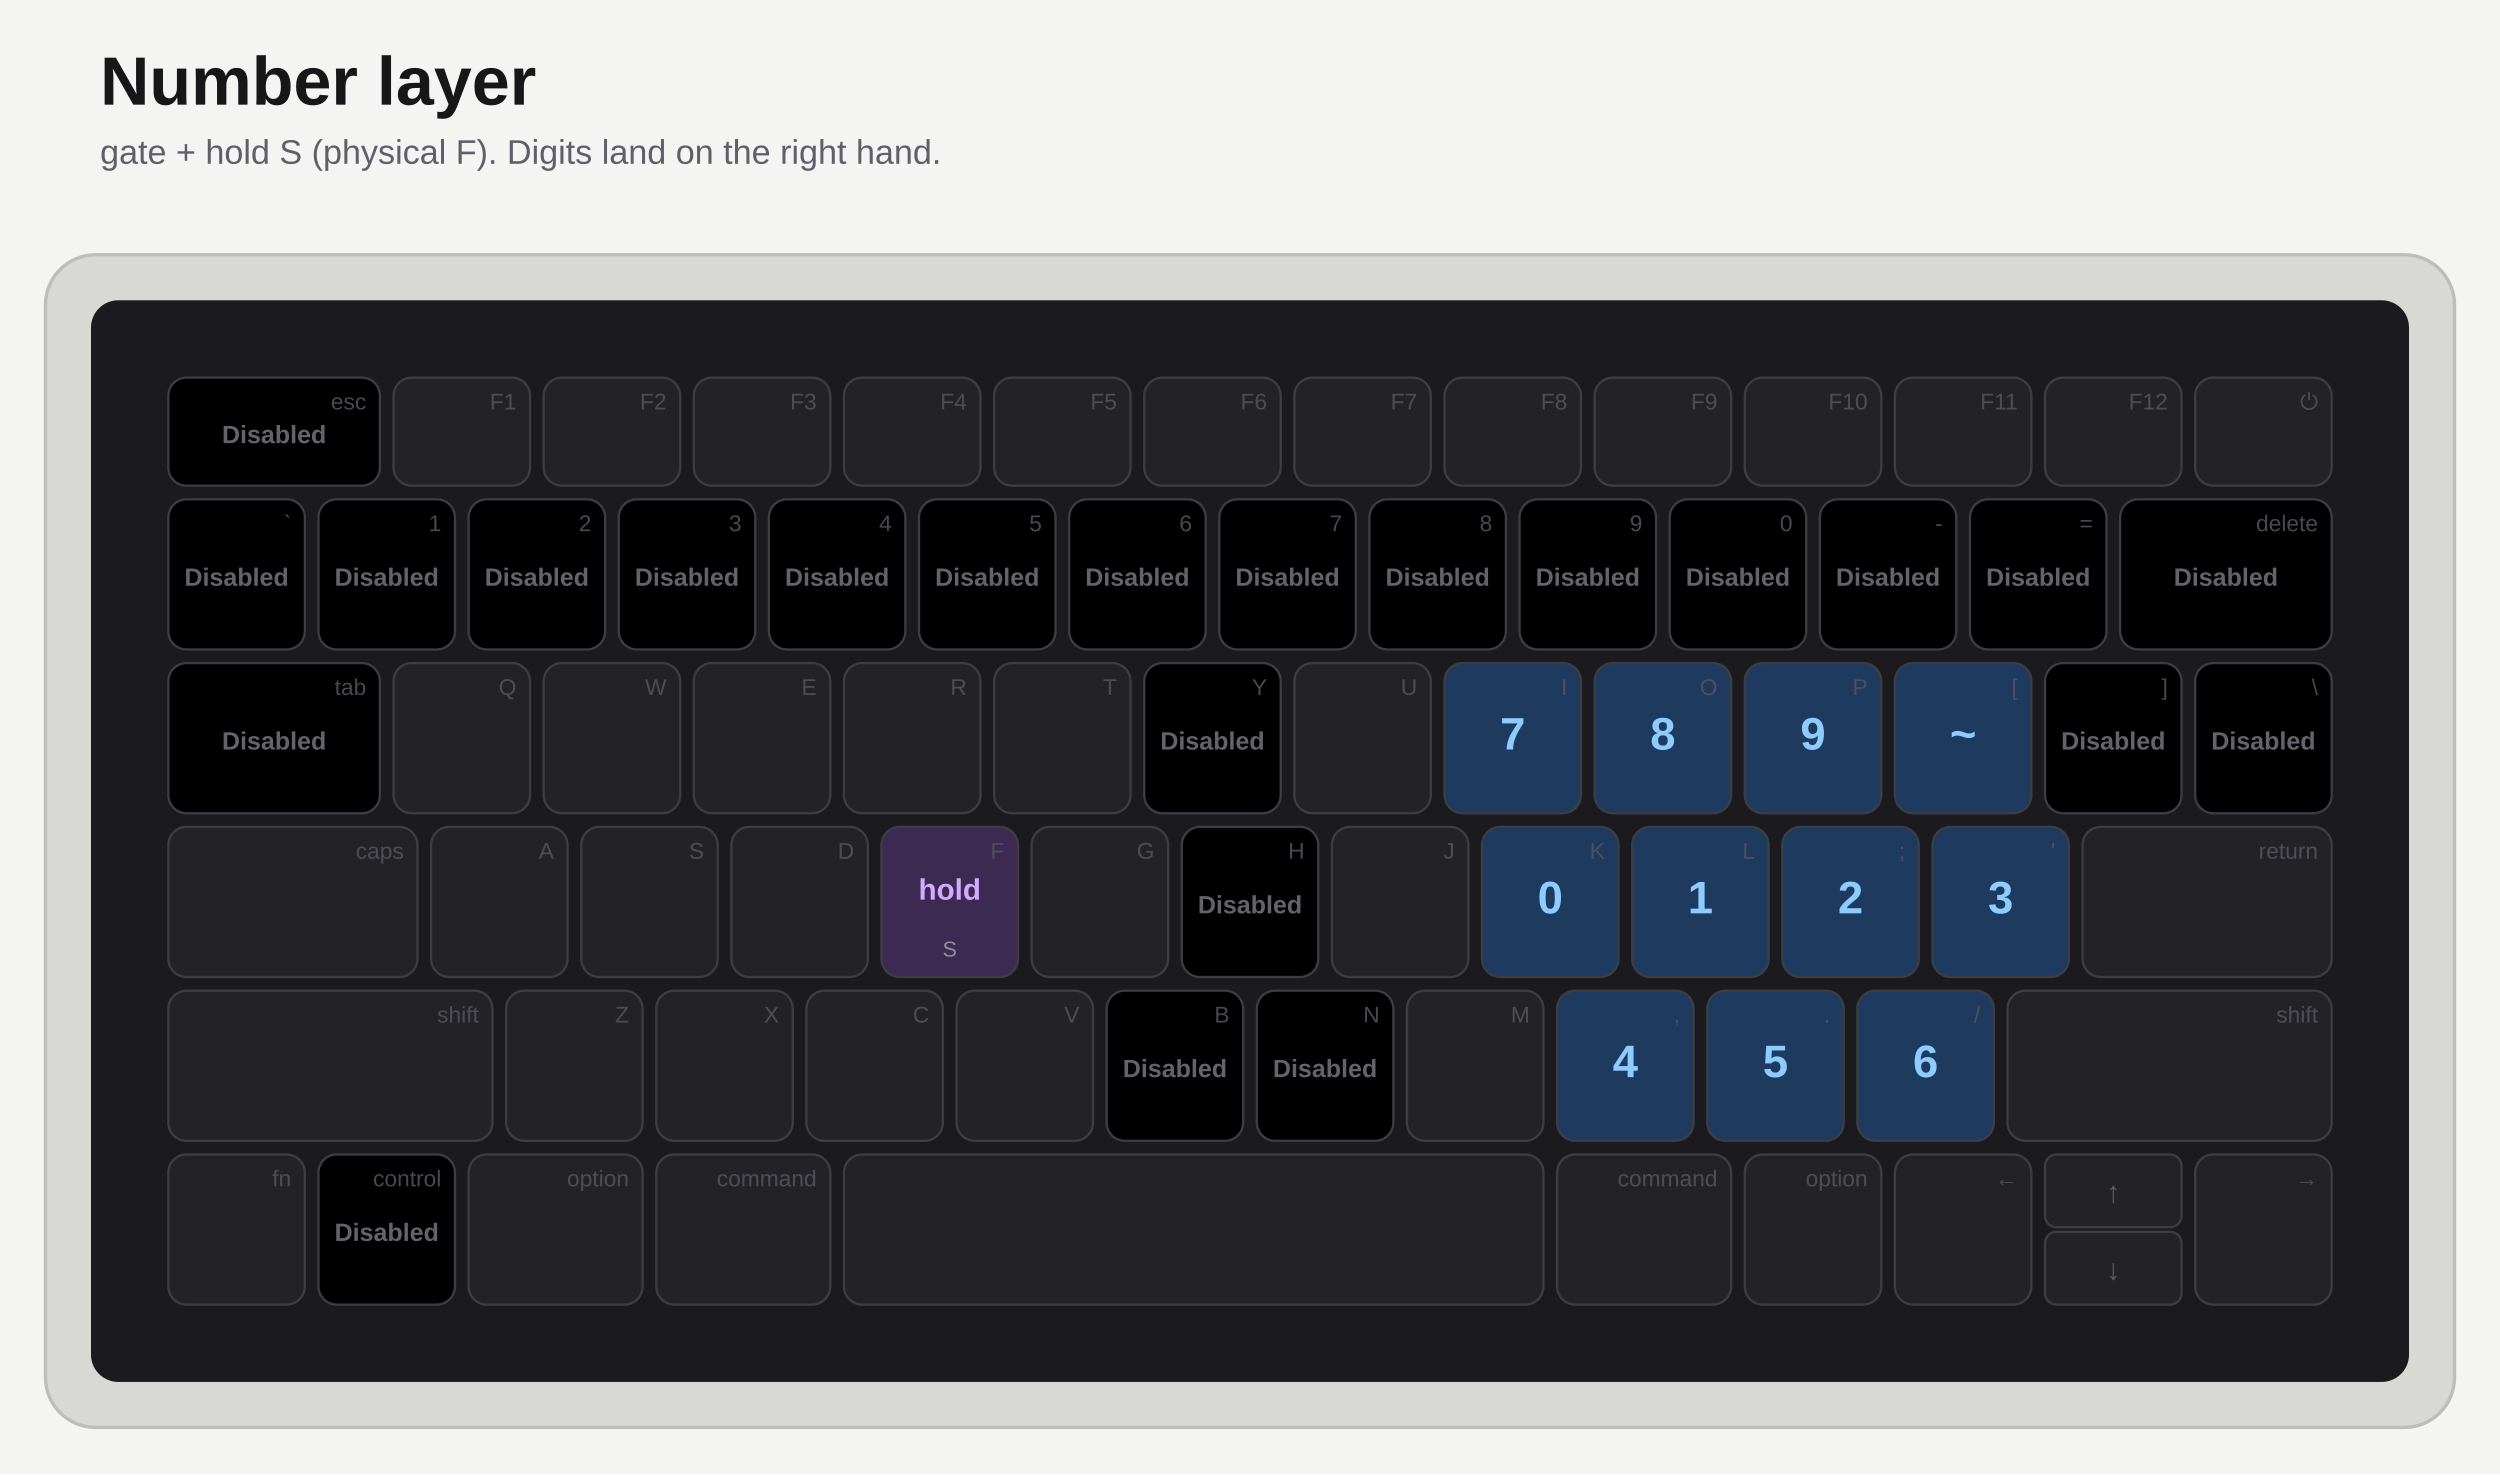
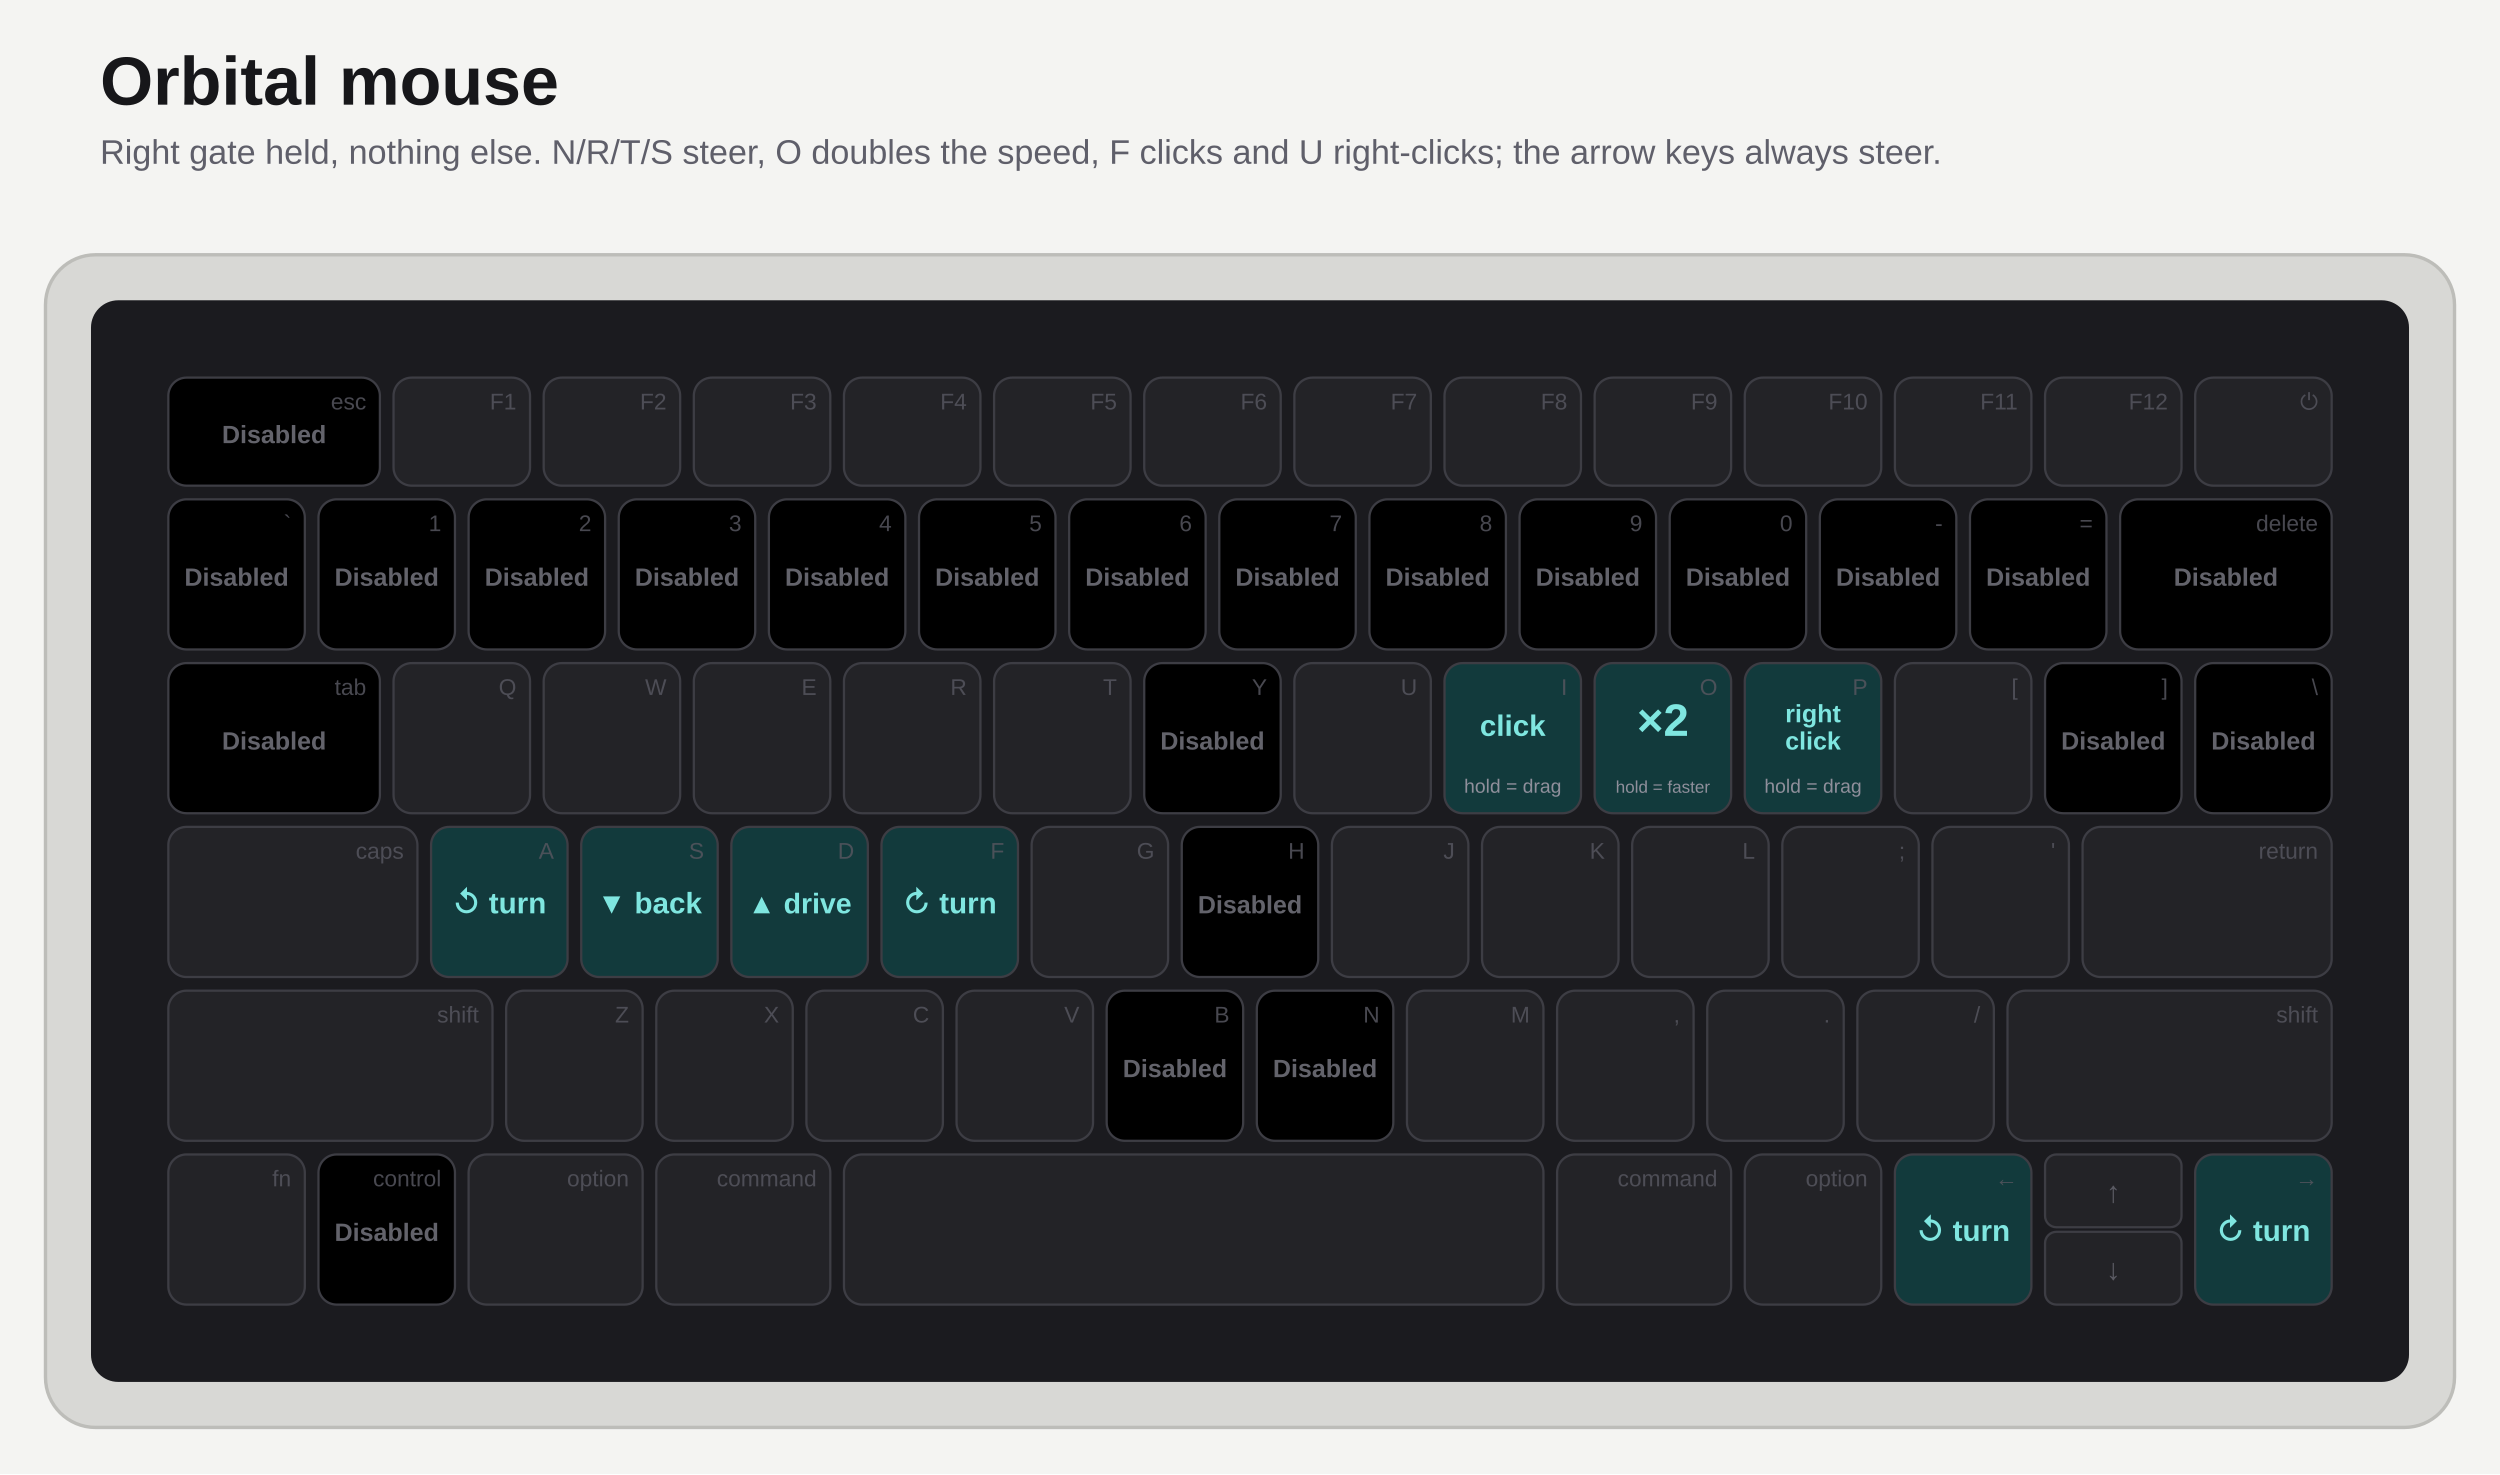
- <svg xmlns="http://www.w3.org/2000/svg" width="1099" height="648" viewBox="0 0 1099 648" role="img" aria-label="Number layer layer of the splitmac">
+ <svg xmlns="http://www.w3.org/2000/svg" width="1099" height="648" viewBox="0 0 1099 648" role="img" aria-label="Orbital mouse layer of the splitmac">
  <rect width="1099" height="648" fill="#f4f4f2" />
-   <text x="44.0" y="46.0" fill="#17171a" font-size="30" font-weight="700" text-anchor="start" opacity="1.0" font-family="-apple-system, BlinkMacSystemFont, 'SF Pro Text', 'Helvetica Neue', Arial, sans-serif">Number layer</text>
-   <text x="44.0" y="72.0" fill="#5f5f6a" font-size="15" font-weight="400" text-anchor="start" opacity="1.0" font-family="-apple-system, BlinkMacSystemFont, 'SF Pro Text', 'Helvetica Neue', Arial, sans-serif">gate + hold S (physical F). Digits land on the right hand.</text>
+   <text x="44.0" y="46.0" fill="#17171a" font-size="30" font-weight="700" text-anchor="start" opacity="1.0" font-family="-apple-system, BlinkMacSystemFont, 'SF Pro Text', 'Helvetica Neue', Arial, sans-serif">Orbital mouse</text>
+   <text x="44.0" y="72.0" fill="#5f5f6a" font-size="15" font-weight="400" text-anchor="start" opacity="1.0" font-family="-apple-system, BlinkMacSystemFont, 'SF Pro Text', 'Helvetica Neue', Arial, sans-serif">Right gate held, nothing else. N/R/T/S steer, O doubles the speed, F clicks and U right-clicks; the arrow keys always steer.</text>
  <rect x="20.0" y="112.0" width="1059.0" height="515.5" rx="22" fill="#d8d8d5" stroke="#bdbdb9" stroke-width="1.5" />
  <rect x="40.0" y="132.0" width="1019.0" height="475.5" rx="12" fill="#1b1b1f" />
  <rect x="74.0" y="166.0" width="93.0" height="47.5" rx="8" fill="#000000" stroke="#3d3d44" stroke-width="1" />
  <text x="161.0" y="180.0" fill="#55555e" font-size="10" font-weight="500" text-anchor="end" opacity="0.85" font-family="-apple-system, BlinkMacSystemFont, 'SF Pro Text', 'Helvetica Neue', Arial, sans-serif">esc</text>
  <text x="120.5" y="194.8" fill="#63636b" font-size="11" font-weight="600" text-anchor="middle" opacity="1.0" font-family="-apple-system, BlinkMacSystemFont, 'SF Pro Text', 'Helvetica Neue', Arial, sans-serif">Disabled</text>
  <rect x="173.0" y="166.0" width="60.0" height="47.5" rx="8" fill="#232327" stroke="#3d3d44" stroke-width="1" />
  <text x="227.0" y="180.0" fill="#55555e" font-size="10" font-weight="500" text-anchor="end" opacity="0.85" font-family="-apple-system, BlinkMacSystemFont, 'SF Pro Text', 'Helvetica Neue', Arial, sans-serif">F1</text>
  <rect x="239.0" y="166.0" width="60.0" height="47.5" rx="8" fill="#232327" stroke="#3d3d44" stroke-width="1" />
  <text x="293.0" y="180.0" fill="#55555e" font-size="10" font-weight="500" text-anchor="end" opacity="0.85" font-family="-apple-system, BlinkMacSystemFont, 'SF Pro Text', 'Helvetica Neue', Arial, sans-serif">F2</text>
  <rect x="305.0" y="166.0" width="60.0" height="47.5" rx="8" fill="#232327" stroke="#3d3d44" stroke-width="1" />
  <text x="359.0" y="180.0" fill="#55555e" font-size="10" font-weight="500" text-anchor="end" opacity="0.85" font-family="-apple-system, BlinkMacSystemFont, 'SF Pro Text', 'Helvetica Neue', Arial, sans-serif">F3</text>
  <rect x="371.0" y="166.0" width="60.0" height="47.5" rx="8" fill="#232327" stroke="#3d3d44" stroke-width="1" />
  <text x="425.0" y="180.0" fill="#55555e" font-size="10" font-weight="500" text-anchor="end" opacity="0.85" font-family="-apple-system, BlinkMacSystemFont, 'SF Pro Text', 'Helvetica Neue', Arial, sans-serif">F4</text>
  <rect x="437.0" y="166.0" width="60.0" height="47.5" rx="8" fill="#232327" stroke="#3d3d44" stroke-width="1" />
  <text x="491.0" y="180.0" fill="#55555e" font-size="10" font-weight="500" text-anchor="end" opacity="0.85" font-family="-apple-system, BlinkMacSystemFont, 'SF Pro Text', 'Helvetica Neue', Arial, sans-serif">F5</text>
  <rect x="503.0" y="166.0" width="60.0" height="47.5" rx="8" fill="#232327" stroke="#3d3d44" stroke-width="1" />
  <text x="557.0" y="180.0" fill="#55555e" font-size="10" font-weight="500" text-anchor="end" opacity="0.85" font-family="-apple-system, BlinkMacSystemFont, 'SF Pro Text', 'Helvetica Neue', Arial, sans-serif">F6</text>
  <rect x="569.0" y="166.0" width="60.0" height="47.5" rx="8" fill="#232327" stroke="#3d3d44" stroke-width="1" />
  <text x="623.0" y="180.0" fill="#55555e" font-size="10" font-weight="500" text-anchor="end" opacity="0.85" font-family="-apple-system, BlinkMacSystemFont, 'SF Pro Text', 'Helvetica Neue', Arial, sans-serif">F7</text>
  <rect x="635.0" y="166.0" width="60.0" height="47.5" rx="8" fill="#232327" stroke="#3d3d44" stroke-width="1" />
  <text x="689.0" y="180.0" fill="#55555e" font-size="10" font-weight="500" text-anchor="end" opacity="0.85" font-family="-apple-system, BlinkMacSystemFont, 'SF Pro Text', 'Helvetica Neue', Arial, sans-serif">F8</text>
  <rect x="701.0" y="166.0" width="60.0" height="47.5" rx="8" fill="#232327" stroke="#3d3d44" stroke-width="1" />
  <text x="755.0" y="180.0" fill="#55555e" font-size="10" font-weight="500" text-anchor="end" opacity="0.85" font-family="-apple-system, BlinkMacSystemFont, 'SF Pro Text', 'Helvetica Neue', Arial, sans-serif">F9</text>
  <rect x="767.0" y="166.0" width="60.0" height="47.5" rx="8" fill="#232327" stroke="#3d3d44" stroke-width="1" />
  <text x="821.0" y="180.0" fill="#55555e" font-size="10" font-weight="500" text-anchor="end" opacity="0.85" font-family="-apple-system, BlinkMacSystemFont, 'SF Pro Text', 'Helvetica Neue', Arial, sans-serif">F10</text>
  <rect x="833.0" y="166.0" width="60.0" height="47.5" rx="8" fill="#232327" stroke="#3d3d44" stroke-width="1" />
  <text x="887.0" y="180.0" fill="#55555e" font-size="10" font-weight="500" text-anchor="end" opacity="0.85" font-family="-apple-system, BlinkMacSystemFont, 'SF Pro Text', 'Helvetica Neue', Arial, sans-serif">F11</text>
  <rect x="899.0" y="166.0" width="60.0" height="47.5" rx="8" fill="#232327" stroke="#3d3d44" stroke-width="1" />
  <text x="953.0" y="180.0" fill="#55555e" font-size="10" font-weight="500" text-anchor="end" opacity="0.85" font-family="-apple-system, BlinkMacSystemFont, 'SF Pro Text', 'Helvetica Neue', Arial, sans-serif">F12</text>
  <rect x="965.0" y="166.0" width="60.0" height="47.5" rx="8" fill="#232327" stroke="#3d3d44" stroke-width="1" />
  <text x="1019.0" y="180.0" fill="#55555e" font-size="10" font-weight="500" text-anchor="end" opacity="0.85" font-family="-apple-system, BlinkMacSystemFont, 'SF Pro Text', 'Helvetica Neue', Arial, sans-serif">⏻</text>
  <rect x="74.0" y="219.5" width="60.0" height="66.0" rx="8" fill="#000000" stroke="#3d3d44" stroke-width="1" />
  <text x="128.0" y="233.5" fill="#55555e" font-size="10" font-weight="500" text-anchor="end" opacity="0.85" font-family="-apple-system, BlinkMacSystemFont, 'SF Pro Text', 'Helvetica Neue', Arial, sans-serif">`</text>
  <text x="104.0" y="257.5" fill="#63636b" font-size="11" font-weight="600" text-anchor="middle" opacity="1.0" font-family="-apple-system, BlinkMacSystemFont, 'SF Pro Text', 'Helvetica Neue', Arial, sans-serif">Disabled</text>
  <rect x="140.0" y="219.5" width="60.0" height="66.0" rx="8" fill="#000000" stroke="#3d3d44" stroke-width="1" />
  <text x="194.0" y="233.5" fill="#55555e" font-size="10" font-weight="500" text-anchor="end" opacity="0.85" font-family="-apple-system, BlinkMacSystemFont, 'SF Pro Text', 'Helvetica Neue', Arial, sans-serif">1</text>
  <text x="170.0" y="257.5" fill="#63636b" font-size="11" font-weight="600" text-anchor="middle" opacity="1.0" font-family="-apple-system, BlinkMacSystemFont, 'SF Pro Text', 'Helvetica Neue', Arial, sans-serif">Disabled</text>
  <rect x="206.0" y="219.5" width="60.0" height="66.0" rx="8" fill="#000000" stroke="#3d3d44" stroke-width="1" />
  <text x="260.0" y="233.5" fill="#55555e" font-size="10" font-weight="500" text-anchor="end" opacity="0.85" font-family="-apple-system, BlinkMacSystemFont, 'SF Pro Text', 'Helvetica Neue', Arial, sans-serif">2</text>
  <text x="236.0" y="257.5" fill="#63636b" font-size="11" font-weight="600" text-anchor="middle" opacity="1.0" font-family="-apple-system, BlinkMacSystemFont, 'SF Pro Text', 'Helvetica Neue', Arial, sans-serif">Disabled</text>
  <rect x="272.0" y="219.5" width="60.0" height="66.0" rx="8" fill="#000000" stroke="#3d3d44" stroke-width="1" />
  <text x="326.0" y="233.5" fill="#55555e" font-size="10" font-weight="500" text-anchor="end" opacity="0.85" font-family="-apple-system, BlinkMacSystemFont, 'SF Pro Text', 'Helvetica Neue', Arial, sans-serif">3</text>
  <text x="302.0" y="257.5" fill="#63636b" font-size="11" font-weight="600" text-anchor="middle" opacity="1.0" font-family="-apple-system, BlinkMacSystemFont, 'SF Pro Text', 'Helvetica Neue', Arial, sans-serif">Disabled</text>
  <rect x="338.0" y="219.5" width="60.0" height="66.0" rx="8" fill="#000000" stroke="#3d3d44" stroke-width="1" />
  <text x="392.0" y="233.5" fill="#55555e" font-size="10" font-weight="500" text-anchor="end" opacity="0.85" font-family="-apple-system, BlinkMacSystemFont, 'SF Pro Text', 'Helvetica Neue', Arial, sans-serif">4</text>
  <text x="368.0" y="257.5" fill="#63636b" font-size="11" font-weight="600" text-anchor="middle" opacity="1.0" font-family="-apple-system, BlinkMacSystemFont, 'SF Pro Text', 'Helvetica Neue', Arial, sans-serif">Disabled</text>
  <rect x="404.0" y="219.5" width="60.0" height="66.0" rx="8" fill="#000000" stroke="#3d3d44" stroke-width="1" />
  <text x="458.0" y="233.5" fill="#55555e" font-size="10" font-weight="500" text-anchor="end" opacity="0.85" font-family="-apple-system, BlinkMacSystemFont, 'SF Pro Text', 'Helvetica Neue', Arial, sans-serif">5</text>
  <text x="434.0" y="257.5" fill="#63636b" font-size="11" font-weight="600" text-anchor="middle" opacity="1.0" font-family="-apple-system, BlinkMacSystemFont, 'SF Pro Text', 'Helvetica Neue', Arial, sans-serif">Disabled</text>
  <rect x="470.0" y="219.5" width="60.0" height="66.0" rx="8" fill="#000000" stroke="#3d3d44" stroke-width="1" />
  <text x="524.0" y="233.5" fill="#55555e" font-size="10" font-weight="500" text-anchor="end" opacity="0.85" font-family="-apple-system, BlinkMacSystemFont, 'SF Pro Text', 'Helvetica Neue', Arial, sans-serif">6</text>
  <text x="500.0" y="257.5" fill="#63636b" font-size="11" font-weight="600" text-anchor="middle" opacity="1.0" font-family="-apple-system, BlinkMacSystemFont, 'SF Pro Text', 'Helvetica Neue', Arial, sans-serif">Disabled</text>
  <rect x="536.0" y="219.5" width="60.0" height="66.0" rx="8" fill="#000000" stroke="#3d3d44" stroke-width="1" />
  <text x="590.0" y="233.5" fill="#55555e" font-size="10" font-weight="500" text-anchor="end" opacity="0.85" font-family="-apple-system, BlinkMacSystemFont, 'SF Pro Text', 'Helvetica Neue', Arial, sans-serif">7</text>
  <text x="566.0" y="257.5" fill="#63636b" font-size="11" font-weight="600" text-anchor="middle" opacity="1.0" font-family="-apple-system, BlinkMacSystemFont, 'SF Pro Text', 'Helvetica Neue', Arial, sans-serif">Disabled</text>
  <rect x="602.0" y="219.5" width="60.0" height="66.0" rx="8" fill="#000000" stroke="#3d3d44" stroke-width="1" />
  <text x="656.0" y="233.5" fill="#55555e" font-size="10" font-weight="500" text-anchor="end" opacity="0.85" font-family="-apple-system, BlinkMacSystemFont, 'SF Pro Text', 'Helvetica Neue', Arial, sans-serif">8</text>
  <text x="632.0" y="257.5" fill="#63636b" font-size="11" font-weight="600" text-anchor="middle" opacity="1.0" font-family="-apple-system, BlinkMacSystemFont, 'SF Pro Text', 'Helvetica Neue', Arial, sans-serif">Disabled</text>
  <rect x="668.0" y="219.5" width="60.0" height="66.0" rx="8" fill="#000000" stroke="#3d3d44" stroke-width="1" />
  <text x="722.0" y="233.5" fill="#55555e" font-size="10" font-weight="500" text-anchor="end" opacity="0.85" font-family="-apple-system, BlinkMacSystemFont, 'SF Pro Text', 'Helvetica Neue', Arial, sans-serif">9</text>
  <text x="698.0" y="257.5" fill="#63636b" font-size="11" font-weight="600" text-anchor="middle" opacity="1.0" font-family="-apple-system, BlinkMacSystemFont, 'SF Pro Text', 'Helvetica Neue', Arial, sans-serif">Disabled</text>
  <rect x="734.0" y="219.5" width="60.0" height="66.0" rx="8" fill="#000000" stroke="#3d3d44" stroke-width="1" />
  <text x="788.0" y="233.5" fill="#55555e" font-size="10" font-weight="500" text-anchor="end" opacity="0.85" font-family="-apple-system, BlinkMacSystemFont, 'SF Pro Text', 'Helvetica Neue', Arial, sans-serif">0</text>
  <text x="764.0" y="257.5" fill="#63636b" font-size="11" font-weight="600" text-anchor="middle" opacity="1.0" font-family="-apple-system, BlinkMacSystemFont, 'SF Pro Text', 'Helvetica Neue', Arial, sans-serif">Disabled</text>
  <rect x="800.0" y="219.5" width="60.0" height="66.0" rx="8" fill="#000000" stroke="#3d3d44" stroke-width="1" />
  <text x="854.0" y="233.5" fill="#55555e" font-size="10" font-weight="500" text-anchor="end" opacity="0.85" font-family="-apple-system, BlinkMacSystemFont, 'SF Pro Text', 'Helvetica Neue', Arial, sans-serif">-</text>
  <text x="830.0" y="257.5" fill="#63636b" font-size="11" font-weight="600" text-anchor="middle" opacity="1.0" font-family="-apple-system, BlinkMacSystemFont, 'SF Pro Text', 'Helvetica Neue', Arial, sans-serif">Disabled</text>
  <rect x="866.0" y="219.5" width="60.0" height="66.0" rx="8" fill="#000000" stroke="#3d3d44" stroke-width="1" />
  <text x="920.0" y="233.5" fill="#55555e" font-size="10" font-weight="500" text-anchor="end" opacity="0.85" font-family="-apple-system, BlinkMacSystemFont, 'SF Pro Text', 'Helvetica Neue', Arial, sans-serif">=</text>
  <text x="896.0" y="257.5" fill="#63636b" font-size="11" font-weight="600" text-anchor="middle" opacity="1.0" font-family="-apple-system, BlinkMacSystemFont, 'SF Pro Text', 'Helvetica Neue', Arial, sans-serif">Disabled</text>
  <rect x="932.0" y="219.5" width="93.0" height="66.0" rx="8" fill="#000000" stroke="#3d3d44" stroke-width="1" />
  <text x="1019.0" y="233.5" fill="#55555e" font-size="10" font-weight="500" text-anchor="end" opacity="0.85" font-family="-apple-system, BlinkMacSystemFont, 'SF Pro Text', 'Helvetica Neue', Arial, sans-serif">delete</text>
  <text x="978.5" y="257.5" fill="#63636b" font-size="11" font-weight="600" text-anchor="middle" opacity="1.0" font-family="-apple-system, BlinkMacSystemFont, 'SF Pro Text', 'Helvetica Neue', Arial, sans-serif">Disabled</text>
  <rect x="74.0" y="291.5" width="93.0" height="66.0" rx="8" fill="#000000" stroke="#3d3d44" stroke-width="1" />
  <text x="161.0" y="305.5" fill="#55555e" font-size="10" font-weight="500" text-anchor="end" opacity="0.85" font-family="-apple-system, BlinkMacSystemFont, 'SF Pro Text', 'Helvetica Neue', Arial, sans-serif">tab</text>
  <text x="120.5" y="329.5" fill="#63636b" font-size="11" font-weight="600" text-anchor="middle" opacity="1.0" font-family="-apple-system, BlinkMacSystemFont, 'SF Pro Text', 'Helvetica Neue', Arial, sans-serif">Disabled</text>
  <rect x="173.0" y="291.5" width="60.0" height="66.0" rx="8" fill="#232327" stroke="#3d3d44" stroke-width="1" />
  <text x="227.0" y="305.5" fill="#55555e" font-size="10" font-weight="500" text-anchor="end" opacity="0.85" font-family="-apple-system, BlinkMacSystemFont, 'SF Pro Text', 'Helvetica Neue', Arial, sans-serif">Q</text>
  <rect x="239.0" y="291.5" width="60.0" height="66.0" rx="8" fill="#232327" stroke="#3d3d44" stroke-width="1" />
  <text x="293.0" y="305.5" fill="#55555e" font-size="10" font-weight="500" text-anchor="end" opacity="0.85" font-family="-apple-system, BlinkMacSystemFont, 'SF Pro Text', 'Helvetica Neue', Arial, sans-serif">W</text>
  <rect x="305.0" y="291.5" width="60.0" height="66.0" rx="8" fill="#232327" stroke="#3d3d44" stroke-width="1" />
  <text x="359.0" y="305.5" fill="#55555e" font-size="10" font-weight="500" text-anchor="end" opacity="0.85" font-family="-apple-system, BlinkMacSystemFont, 'SF Pro Text', 'Helvetica Neue', Arial, sans-serif">E</text>
  <rect x="371.0" y="291.5" width="60.0" height="66.0" rx="8" fill="#232327" stroke="#3d3d44" stroke-width="1" />
  <text x="425.0" y="305.5" fill="#55555e" font-size="10" font-weight="500" text-anchor="end" opacity="0.85" font-family="-apple-system, BlinkMacSystemFont, 'SF Pro Text', 'Helvetica Neue', Arial, sans-serif">R</text>
  <rect x="437.0" y="291.5" width="60.0" height="66.0" rx="8" fill="#232327" stroke="#3d3d44" stroke-width="1" />
  <text x="491.0" y="305.5" fill="#55555e" font-size="10" font-weight="500" text-anchor="end" opacity="0.85" font-family="-apple-system, BlinkMacSystemFont, 'SF Pro Text', 'Helvetica Neue', Arial, sans-serif">T</text>
  <rect x="503.0" y="291.5" width="60.0" height="66.0" rx="8" fill="#000000" stroke="#3d3d44" stroke-width="1" />
  <text x="557.0" y="305.5" fill="#55555e" font-size="10" font-weight="500" text-anchor="end" opacity="0.85" font-family="-apple-system, BlinkMacSystemFont, 'SF Pro Text', 'Helvetica Neue', Arial, sans-serif">Y</text>
  <text x="533.0" y="329.5" fill="#63636b" font-size="11" font-weight="600" text-anchor="middle" opacity="1.0" font-family="-apple-system, BlinkMacSystemFont, 'SF Pro Text', 'Helvetica Neue', Arial, sans-serif">Disabled</text>
  <rect x="569.0" y="291.5" width="60.0" height="66.0" rx="8" fill="#232327" stroke="#3d3d44" stroke-width="1" />
  <text x="623.0" y="305.5" fill="#55555e" font-size="10" font-weight="500" text-anchor="end" opacity="0.85" font-family="-apple-system, BlinkMacSystemFont, 'SF Pro Text', 'Helvetica Neue', Arial, sans-serif">U</text>
-   <rect x="635.0" y="291.5" width="60.0" height="66.0" rx="8" fill="#1e3a5f" stroke="#3d3d44" stroke-width="1" />
+   <rect x="635.0" y="291.5" width="60.0" height="66.0" rx="8" fill="#123a3c" stroke="#3d3d44" stroke-width="1" />
  <text x="689.0" y="305.5" fill="#55555e" font-size="10" font-weight="500" text-anchor="end" opacity="0.85" font-family="-apple-system, BlinkMacSystemFont, 'SF Pro Text', 'Helvetica Neue', Arial, sans-serif">I</text>
-   <text x="665.0" y="329.5" fill="#8ecbff" font-size="20" font-weight="700" text-anchor="middle" opacity="1.0" font-family="-apple-system, BlinkMacSystemFont, 'SF Pro Text', 'Helvetica Neue', Arial, sans-serif">7</text>
-   <rect x="701.0" y="291.5" width="60.0" height="66.0" rx="8" fill="#1e3a5f" stroke="#3d3d44" stroke-width="1" />
+   <text x="665.0" y="323.5" fill="#7fe6e0" font-size="13" font-weight="600" text-anchor="middle" opacity="1.0" font-family="-apple-system, BlinkMacSystemFont, 'SF Pro Text', 'Helvetica Neue', Arial, sans-serif">click</text>
+   <text x="665.0" y="348.5" fill="#8f8f9b" font-size="8.5" font-weight="500" text-anchor="middle" opacity="1.0" font-family="-apple-system, BlinkMacSystemFont, 'SF Pro Text', 'Helvetica Neue', Arial, sans-serif">hold = drag</text>
+   <rect x="701.0" y="291.5" width="60.0" height="66.0" rx="8" fill="#123a3c" stroke="#3d3d44" stroke-width="1" />
  <text x="755.0" y="305.5" fill="#55555e" font-size="10" font-weight="500" text-anchor="end" opacity="0.85" font-family="-apple-system, BlinkMacSystemFont, 'SF Pro Text', 'Helvetica Neue', Arial, sans-serif">O</text>
-   <text x="731.0" y="329.5" fill="#8ecbff" font-size="20" font-weight="700" text-anchor="middle" opacity="1.0" font-family="-apple-system, BlinkMacSystemFont, 'SF Pro Text', 'Helvetica Neue', Arial, sans-serif">8</text>
-   <rect x="767.0" y="291.5" width="60.0" height="66.0" rx="8" fill="#1e3a5f" stroke="#3d3d44" stroke-width="1" />
+   <text x="731.0" y="323.5" fill="#7fe6e0" font-size="20" font-weight="700" text-anchor="middle" opacity="1.0" font-family="-apple-system, BlinkMacSystemFont, 'SF Pro Text', 'Helvetica Neue', Arial, sans-serif">×2</text>
+   <text x="731.0" y="348.5" fill="#8f8f9b" font-size="7.5" font-weight="500" text-anchor="middle" opacity="1.0" font-family="-apple-system, BlinkMacSystemFont, 'SF Pro Text', 'Helvetica Neue', Arial, sans-serif">hold = faster</text>
+   <rect x="767.0" y="291.5" width="60.0" height="66.0" rx="8" fill="#123a3c" stroke="#3d3d44" stroke-width="1" />
  <text x="821.0" y="305.5" fill="#55555e" font-size="10" font-weight="500" text-anchor="end" opacity="0.85" font-family="-apple-system, BlinkMacSystemFont, 'SF Pro Text', 'Helvetica Neue', Arial, sans-serif">P</text>
-   <text x="797.0" y="329.5" fill="#8ecbff" font-size="20" font-weight="700" text-anchor="middle" opacity="1.0" font-family="-apple-system, BlinkMacSystemFont, 'SF Pro Text', 'Helvetica Neue', Arial, sans-serif">9</text>
-   <rect x="833.0" y="291.5" width="60.0" height="66.0" rx="8" fill="#1e3a5f" stroke="#3d3d44" stroke-width="1" />
+   <text x="797.0" y="317.5" fill="#7fe6e0" font-size="11" font-weight="600" text-anchor="middle" opacity="1.0" font-family="-apple-system, BlinkMacSystemFont, 'SF Pro Text', 'Helvetica Neue', Arial, sans-serif">right</text>
+   <text x="797.0" y="329.5" fill="#7fe6e0" font-size="11" font-weight="600" text-anchor="middle" opacity="1.0" font-family="-apple-system, BlinkMacSystemFont, 'SF Pro Text', 'Helvetica Neue', Arial, sans-serif">click</text>
+   <text x="797.0" y="348.5" fill="#8f8f9b" font-size="8.5" font-weight="500" text-anchor="middle" opacity="1.0" font-family="-apple-system, BlinkMacSystemFont, 'SF Pro Text', 'Helvetica Neue', Arial, sans-serif">hold = drag</text>
+   <rect x="833.0" y="291.5" width="60.0" height="66.0" rx="8" fill="#232327" stroke="#3d3d44" stroke-width="1" />
  <text x="887.0" y="305.5" fill="#55555e" font-size="10" font-weight="500" text-anchor="end" opacity="0.85" font-family="-apple-system, BlinkMacSystemFont, 'SF Pro Text', 'Helvetica Neue', Arial, sans-serif">[</text>
-   <text x="863.0" y="329.5" fill="#8ecbff" font-size="20" font-weight="700" text-anchor="middle" opacity="1.0" font-family="-apple-system, BlinkMacSystemFont, 'SF Pro Text', 'Helvetica Neue', Arial, sans-serif">~</text>
  <rect x="899.0" y="291.5" width="60.0" height="66.0" rx="8" fill="#000000" stroke="#3d3d44" stroke-width="1" />
  <text x="953.0" y="305.5" fill="#55555e" font-size="10" font-weight="500" text-anchor="end" opacity="0.85" font-family="-apple-system, BlinkMacSystemFont, 'SF Pro Text', 'Helvetica Neue', Arial, sans-serif">]</text>
  <text x="929.0" y="329.5" fill="#63636b" font-size="11" font-weight="600" text-anchor="middle" opacity="1.0" font-family="-apple-system, BlinkMacSystemFont, 'SF Pro Text', 'Helvetica Neue', Arial, sans-serif">Disabled</text>
  <rect x="965.0" y="291.5" width="60.0" height="66.0" rx="8" fill="#000000" stroke="#3d3d44" stroke-width="1" />
  <text x="1019.0" y="305.5" fill="#55555e" font-size="10" font-weight="500" text-anchor="end" opacity="0.85" font-family="-apple-system, BlinkMacSystemFont, 'SF Pro Text', 'Helvetica Neue', Arial, sans-serif">\</text>
  <text x="995.0" y="329.5" fill="#63636b" font-size="11" font-weight="600" text-anchor="middle" opacity="1.0" font-family="-apple-system, BlinkMacSystemFont, 'SF Pro Text', 'Helvetica Neue', Arial, sans-serif">Disabled</text>
  <rect x="74.0" y="363.5" width="109.5" height="66.0" rx="8" fill="#232327" stroke="#3d3d44" stroke-width="1" />
  <text x="177.5" y="377.5" fill="#55555e" font-size="10" font-weight="500" text-anchor="end" opacity="0.85" font-family="-apple-system, BlinkMacSystemFont, 'SF Pro Text', 'Helvetica Neue', Arial, sans-serif">caps</text>
-   <rect x="189.5" y="363.5" width="60.0" height="66.0" rx="8" fill="#232327" stroke="#3d3d44" stroke-width="1" />
+   <rect x="189.5" y="363.5" width="60.0" height="66.0" rx="8" fill="#123a3c" stroke="#3d3d44" stroke-width="1" />
  <text x="243.5" y="377.5" fill="#55555e" font-size="10" font-weight="500" text-anchor="end" opacity="0.85" font-family="-apple-system, BlinkMacSystemFont, 'SF Pro Text', 'Helvetica Neue', Arial, sans-serif">A</text>
-   <rect x="255.5" y="363.5" width="60.0" height="66.0" rx="8" fill="#232327" stroke="#3d3d44" stroke-width="1" />
+   <text x="219.5" y="401.5" fill="#7fe6e0" font-size="13" font-weight="600" text-anchor="middle" opacity="1.0" font-family="-apple-system, BlinkMacSystemFont, 'SF Pro Text', 'Helvetica Neue', Arial, sans-serif">↺ turn</text>
+   <rect x="255.5" y="363.5" width="60.0" height="66.0" rx="8" fill="#123a3c" stroke="#3d3d44" stroke-width="1" />
  <text x="309.5" y="377.5" fill="#55555e" font-size="10" font-weight="500" text-anchor="end" opacity="0.85" font-family="-apple-system, BlinkMacSystemFont, 'SF Pro Text', 'Helvetica Neue', Arial, sans-serif">S</text>
-   <rect x="321.5" y="363.5" width="60.0" height="66.0" rx="8" fill="#232327" stroke="#3d3d44" stroke-width="1" />
+   <text x="285.5" y="401.5" fill="#7fe6e0" font-size="13" font-weight="600" text-anchor="middle" opacity="1.0" font-family="-apple-system, BlinkMacSystemFont, 'SF Pro Text', 'Helvetica Neue', Arial, sans-serif">▼ back</text>
+   <rect x="321.5" y="363.5" width="60.0" height="66.0" rx="8" fill="#123a3c" stroke="#3d3d44" stroke-width="1" />
  <text x="375.5" y="377.5" fill="#55555e" font-size="10" font-weight="500" text-anchor="end" opacity="0.85" font-family="-apple-system, BlinkMacSystemFont, 'SF Pro Text', 'Helvetica Neue', Arial, sans-serif">D</text>
-   <rect x="387.5" y="363.5" width="60.0" height="66.0" rx="8" fill="#3d2a52" stroke="#3d3d44" stroke-width="1" />
+   <text x="351.5" y="401.5" fill="#7fe6e0" font-size="12.5" font-weight="600" text-anchor="middle" opacity="1.0" font-family="-apple-system, BlinkMacSystemFont, 'SF Pro Text', 'Helvetica Neue', Arial, sans-serif">▲ drive</text>
+   <rect x="387.5" y="363.5" width="60.0" height="66.0" rx="8" fill="#123a3c" stroke="#3d3d44" stroke-width="1" />
  <text x="441.5" y="377.5" fill="#55555e" font-size="10" font-weight="500" text-anchor="end" opacity="0.85" font-family="-apple-system, BlinkMacSystemFont, 'SF Pro Text', 'Helvetica Neue', Arial, sans-serif">F</text>
-   <text x="417.5" y="395.5" fill="#d3aaff" font-size="13" font-weight="600" text-anchor="middle" opacity="1.0" font-family="-apple-system, BlinkMacSystemFont, 'SF Pro Text', 'Helvetica Neue', Arial, sans-serif">hold</text>
-   <text x="417.5" y="420.5" fill="#8f8f9b" font-size="9.5" font-weight="500" text-anchor="middle" opacity="1.0" font-family="-apple-system, BlinkMacSystemFont, 'SF Pro Text', 'Helvetica Neue', Arial, sans-serif">S</text>
+   <text x="417.5" y="401.5" fill="#7fe6e0" font-size="13" font-weight="600" text-anchor="middle" opacity="1.0" font-family="-apple-system, BlinkMacSystemFont, 'SF Pro Text', 'Helvetica Neue', Arial, sans-serif">↻ turn</text>
  <rect x="453.5" y="363.5" width="60.0" height="66.0" rx="8" fill="#232327" stroke="#3d3d44" stroke-width="1" />
  <text x="507.5" y="377.5" fill="#55555e" font-size="10" font-weight="500" text-anchor="end" opacity="0.85" font-family="-apple-system, BlinkMacSystemFont, 'SF Pro Text', 'Helvetica Neue', Arial, sans-serif">G</text>
  <rect x="519.5" y="363.5" width="60.0" height="66.0" rx="8" fill="#000000" stroke="#3d3d44" stroke-width="1" />
  <text x="573.5" y="377.5" fill="#55555e" font-size="10" font-weight="500" text-anchor="end" opacity="0.85" font-family="-apple-system, BlinkMacSystemFont, 'SF Pro Text', 'Helvetica Neue', Arial, sans-serif">H</text>
  <text x="549.5" y="401.5" fill="#63636b" font-size="11" font-weight="600" text-anchor="middle" opacity="1.0" font-family="-apple-system, BlinkMacSystemFont, 'SF Pro Text', 'Helvetica Neue', Arial, sans-serif">Disabled</text>
  <rect x="585.5" y="363.5" width="60.0" height="66.0" rx="8" fill="#232327" stroke="#3d3d44" stroke-width="1" />
  <text x="639.5" y="377.5" fill="#55555e" font-size="10" font-weight="500" text-anchor="end" opacity="0.85" font-family="-apple-system, BlinkMacSystemFont, 'SF Pro Text', 'Helvetica Neue', Arial, sans-serif">J</text>
-   <rect x="651.5" y="363.5" width="60.0" height="66.0" rx="8" fill="#1e3a5f" stroke="#3d3d44" stroke-width="1" />
+   <rect x="651.5" y="363.5" width="60.0" height="66.0" rx="8" fill="#232327" stroke="#3d3d44" stroke-width="1" />
  <text x="705.5" y="377.5" fill="#55555e" font-size="10" font-weight="500" text-anchor="end" opacity="0.85" font-family="-apple-system, BlinkMacSystemFont, 'SF Pro Text', 'Helvetica Neue', Arial, sans-serif">K</text>
-   <text x="681.5" y="401.5" fill="#8ecbff" font-size="20" font-weight="700" text-anchor="middle" opacity="1.0" font-family="-apple-system, BlinkMacSystemFont, 'SF Pro Text', 'Helvetica Neue', Arial, sans-serif">0</text>
-   <rect x="717.5" y="363.5" width="60.0" height="66.0" rx="8" fill="#1e3a5f" stroke="#3d3d44" stroke-width="1" />
+   <rect x="717.5" y="363.5" width="60.0" height="66.0" rx="8" fill="#232327" stroke="#3d3d44" stroke-width="1" />
  <text x="771.5" y="377.5" fill="#55555e" font-size="10" font-weight="500" text-anchor="end" opacity="0.85" font-family="-apple-system, BlinkMacSystemFont, 'SF Pro Text', 'Helvetica Neue', Arial, sans-serif">L</text>
-   <text x="747.5" y="401.5" fill="#8ecbff" font-size="20" font-weight="700" text-anchor="middle" opacity="1.0" font-family="-apple-system, BlinkMacSystemFont, 'SF Pro Text', 'Helvetica Neue', Arial, sans-serif">1</text>
-   <rect x="783.5" y="363.5" width="60.0" height="66.0" rx="8" fill="#1e3a5f" stroke="#3d3d44" stroke-width="1" />
+   <rect x="783.5" y="363.5" width="60.0" height="66.0" rx="8" fill="#232327" stroke="#3d3d44" stroke-width="1" />
  <text x="837.5" y="377.5" fill="#55555e" font-size="10" font-weight="500" text-anchor="end" opacity="0.85" font-family="-apple-system, BlinkMacSystemFont, 'SF Pro Text', 'Helvetica Neue', Arial, sans-serif">;</text>
-   <text x="813.5" y="401.5" fill="#8ecbff" font-size="20" font-weight="700" text-anchor="middle" opacity="1.0" font-family="-apple-system, BlinkMacSystemFont, 'SF Pro Text', 'Helvetica Neue', Arial, sans-serif">2</text>
-   <rect x="849.5" y="363.5" width="60.0" height="66.0" rx="8" fill="#1e3a5f" stroke="#3d3d44" stroke-width="1" />
+   <rect x="849.5" y="363.5" width="60.0" height="66.0" rx="8" fill="#232327" stroke="#3d3d44" stroke-width="1" />
  <text x="903.5" y="377.5" fill="#55555e" font-size="10" font-weight="500" text-anchor="end" opacity="0.85" font-family="-apple-system, BlinkMacSystemFont, 'SF Pro Text', 'Helvetica Neue', Arial, sans-serif">'</text>
-   <text x="879.5" y="401.5" fill="#8ecbff" font-size="20" font-weight="700" text-anchor="middle" opacity="1.0" font-family="-apple-system, BlinkMacSystemFont, 'SF Pro Text', 'Helvetica Neue', Arial, sans-serif">3</text>
  <rect x="915.5" y="363.5" width="109.5" height="66.0" rx="8" fill="#232327" stroke="#3d3d44" stroke-width="1" />
  <text x="1019.0" y="377.5" fill="#55555e" font-size="10" font-weight="500" text-anchor="end" opacity="0.85" font-family="-apple-system, BlinkMacSystemFont, 'SF Pro Text', 'Helvetica Neue', Arial, sans-serif">return</text>
  <rect x="74.0" y="435.5" width="142.5" height="66.0" rx="8" fill="#232327" stroke="#3d3d44" stroke-width="1" />
  <text x="210.5" y="449.5" fill="#55555e" font-size="10" font-weight="500" text-anchor="end" opacity="0.85" font-family="-apple-system, BlinkMacSystemFont, 'SF Pro Text', 'Helvetica Neue', Arial, sans-serif">shift</text>
  <rect x="222.5" y="435.5" width="60.0" height="66.0" rx="8" fill="#232327" stroke="#3d3d44" stroke-width="1" />
  <text x="276.5" y="449.5" fill="#55555e" font-size="10" font-weight="500" text-anchor="end" opacity="0.85" font-family="-apple-system, BlinkMacSystemFont, 'SF Pro Text', 'Helvetica Neue', Arial, sans-serif">Z</text>
  <rect x="288.5" y="435.5" width="60.0" height="66.0" rx="8" fill="#232327" stroke="#3d3d44" stroke-width="1" />
  <text x="342.5" y="449.5" fill="#55555e" font-size="10" font-weight="500" text-anchor="end" opacity="0.85" font-family="-apple-system, BlinkMacSystemFont, 'SF Pro Text', 'Helvetica Neue', Arial, sans-serif">X</text>
  <rect x="354.5" y="435.5" width="60.0" height="66.0" rx="8" fill="#232327" stroke="#3d3d44" stroke-width="1" />
  <text x="408.5" y="449.5" fill="#55555e" font-size="10" font-weight="500" text-anchor="end" opacity="0.85" font-family="-apple-system, BlinkMacSystemFont, 'SF Pro Text', 'Helvetica Neue', Arial, sans-serif">C</text>
  <rect x="420.5" y="435.5" width="60.0" height="66.0" rx="8" fill="#232327" stroke="#3d3d44" stroke-width="1" />
  <text x="474.5" y="449.5" fill="#55555e" font-size="10" font-weight="500" text-anchor="end" opacity="0.85" font-family="-apple-system, BlinkMacSystemFont, 'SF Pro Text', 'Helvetica Neue', Arial, sans-serif">V</text>
  <rect x="486.5" y="435.5" width="60.0" height="66.0" rx="8" fill="#000000" stroke="#3d3d44" stroke-width="1" />
  <text x="540.5" y="449.5" fill="#55555e" font-size="10" font-weight="500" text-anchor="end" opacity="0.85" font-family="-apple-system, BlinkMacSystemFont, 'SF Pro Text', 'Helvetica Neue', Arial, sans-serif">B</text>
  <text x="516.5" y="473.5" fill="#63636b" font-size="11" font-weight="600" text-anchor="middle" opacity="1.0" font-family="-apple-system, BlinkMacSystemFont, 'SF Pro Text', 'Helvetica Neue', Arial, sans-serif">Disabled</text>
  <rect x="552.5" y="435.5" width="60.0" height="66.0" rx="8" fill="#000000" stroke="#3d3d44" stroke-width="1" />
  <text x="606.5" y="449.5" fill="#55555e" font-size="10" font-weight="500" text-anchor="end" opacity="0.85" font-family="-apple-system, BlinkMacSystemFont, 'SF Pro Text', 'Helvetica Neue', Arial, sans-serif">N</text>
  <text x="582.5" y="473.5" fill="#63636b" font-size="11" font-weight="600" text-anchor="middle" opacity="1.0" font-family="-apple-system, BlinkMacSystemFont, 'SF Pro Text', 'Helvetica Neue', Arial, sans-serif">Disabled</text>
  <rect x="618.5" y="435.5" width="60.0" height="66.0" rx="8" fill="#232327" stroke="#3d3d44" stroke-width="1" />
  <text x="672.5" y="449.5" fill="#55555e" font-size="10" font-weight="500" text-anchor="end" opacity="0.85" font-family="-apple-system, BlinkMacSystemFont, 'SF Pro Text', 'Helvetica Neue', Arial, sans-serif">M</text>
-   <rect x="684.5" y="435.5" width="60.0" height="66.0" rx="8" fill="#1e3a5f" stroke="#3d3d44" stroke-width="1" />
+   <rect x="684.5" y="435.5" width="60.0" height="66.0" rx="8" fill="#232327" stroke="#3d3d44" stroke-width="1" />
  <text x="738.5" y="449.5" fill="#55555e" font-size="10" font-weight="500" text-anchor="end" opacity="0.85" font-family="-apple-system, BlinkMacSystemFont, 'SF Pro Text', 'Helvetica Neue', Arial, sans-serif">,</text>
-   <text x="714.5" y="473.5" fill="#8ecbff" font-size="20" font-weight="700" text-anchor="middle" opacity="1.0" font-family="-apple-system, BlinkMacSystemFont, 'SF Pro Text', 'Helvetica Neue', Arial, sans-serif">4</text>
-   <rect x="750.5" y="435.5" width="60.0" height="66.0" rx="8" fill="#1e3a5f" stroke="#3d3d44" stroke-width="1" />
+   <rect x="750.5" y="435.5" width="60.0" height="66.0" rx="8" fill="#232327" stroke="#3d3d44" stroke-width="1" />
  <text x="804.5" y="449.5" fill="#55555e" font-size="10" font-weight="500" text-anchor="end" opacity="0.85" font-family="-apple-system, BlinkMacSystemFont, 'SF Pro Text', 'Helvetica Neue', Arial, sans-serif">.</text>
-   <text x="780.5" y="473.5" fill="#8ecbff" font-size="20" font-weight="700" text-anchor="middle" opacity="1.0" font-family="-apple-system, BlinkMacSystemFont, 'SF Pro Text', 'Helvetica Neue', Arial, sans-serif">5</text>
-   <rect x="816.5" y="435.5" width="60.0" height="66.0" rx="8" fill="#1e3a5f" stroke="#3d3d44" stroke-width="1" />
+   <rect x="816.5" y="435.5" width="60.0" height="66.0" rx="8" fill="#232327" stroke="#3d3d44" stroke-width="1" />
  <text x="870.5" y="449.5" fill="#55555e" font-size="10" font-weight="500" text-anchor="end" opacity="0.85" font-family="-apple-system, BlinkMacSystemFont, 'SF Pro Text', 'Helvetica Neue', Arial, sans-serif">/</text>
-   <text x="846.5" y="473.5" fill="#8ecbff" font-size="20" font-weight="700" text-anchor="middle" opacity="1.0" font-family="-apple-system, BlinkMacSystemFont, 'SF Pro Text', 'Helvetica Neue', Arial, sans-serif">6</text>
  <rect x="882.5" y="435.5" width="142.5" height="66.0" rx="8" fill="#232327" stroke="#3d3d44" stroke-width="1" />
  <text x="1019.0" y="449.5" fill="#55555e" font-size="10" font-weight="500" text-anchor="end" opacity="0.85" font-family="-apple-system, BlinkMacSystemFont, 'SF Pro Text', 'Helvetica Neue', Arial, sans-serif">shift</text>
  <rect x="74.0" y="507.5" width="60.0" height="66.0" rx="8" fill="#232327" stroke="#3d3d44" stroke-width="1" />
  <text x="128.0" y="521.5" fill="#55555e" font-size="10" font-weight="500" text-anchor="end" opacity="0.85" font-family="-apple-system, BlinkMacSystemFont, 'SF Pro Text', 'Helvetica Neue', Arial, sans-serif">fn</text>
  <rect x="140.0" y="507.5" width="60.0" height="66.0" rx="8" fill="#000000" stroke="#3d3d44" stroke-width="1" />
  <text x="194.0" y="521.5" fill="#55555e" font-size="10" font-weight="500" text-anchor="end" opacity="0.85" font-family="-apple-system, BlinkMacSystemFont, 'SF Pro Text', 'Helvetica Neue', Arial, sans-serif">control</text>
  <text x="170.0" y="545.5" fill="#63636b" font-size="11" font-weight="600" text-anchor="middle" opacity="1.0" font-family="-apple-system, BlinkMacSystemFont, 'SF Pro Text', 'Helvetica Neue', Arial, sans-serif">Disabled</text>
  <rect x="206.0" y="507.5" width="76.5" height="66.0" rx="8" fill="#232327" stroke="#3d3d44" stroke-width="1" />
  <text x="276.5" y="521.5" fill="#55555e" font-size="10" font-weight="500" text-anchor="end" opacity="0.85" font-family="-apple-system, BlinkMacSystemFont, 'SF Pro Text', 'Helvetica Neue', Arial, sans-serif">option</text>
  <rect x="288.5" y="507.5" width="76.5" height="66.0" rx="8" fill="#232327" stroke="#3d3d44" stroke-width="1" />
  <text x="359.0" y="521.5" fill="#55555e" font-size="10" font-weight="500" text-anchor="end" opacity="0.85" font-family="-apple-system, BlinkMacSystemFont, 'SF Pro Text', 'Helvetica Neue', Arial, sans-serif">command</text>
  <rect x="371.0" y="507.5" width="307.5" height="66.0" rx="8" fill="#232327" stroke="#3d3d44" stroke-width="1" />
  <rect x="684.5" y="507.5" width="76.5" height="66.0" rx="8" fill="#232327" stroke="#3d3d44" stroke-width="1" />
  <text x="755.0" y="521.5" fill="#55555e" font-size="10" font-weight="500" text-anchor="end" opacity="0.85" font-family="-apple-system, BlinkMacSystemFont, 'SF Pro Text', 'Helvetica Neue', Arial, sans-serif">command</text>
  <rect x="767.0" y="507.5" width="60.0" height="66.0" rx="8" fill="#232327" stroke="#3d3d44" stroke-width="1" />
  <text x="821.0" y="521.5" fill="#55555e" font-size="10" font-weight="500" text-anchor="end" opacity="0.85" font-family="-apple-system, BlinkMacSystemFont, 'SF Pro Text', 'Helvetica Neue', Arial, sans-serif">option</text>
-   <rect x="833.0" y="507.5" width="60.0" height="66.0" rx="8" fill="#232327" stroke="#3d3d44" stroke-width="1" />
+   <rect x="833.0" y="507.5" width="60.0" height="66.0" rx="8" fill="#123a3c" stroke="#3d3d44" stroke-width="1" />
  <text x="887.0" y="521.5" fill="#55555e" font-size="10" font-weight="500" text-anchor="end" opacity="0.85" font-family="-apple-system, BlinkMacSystemFont, 'SF Pro Text', 'Helvetica Neue', Arial, sans-serif">←</text>
+   <text x="863.0" y="545.5" fill="#7fe6e0" font-size="13" font-weight="600" text-anchor="middle" opacity="1.0" font-family="-apple-system, BlinkMacSystemFont, 'SF Pro Text', 'Helvetica Neue', Arial, sans-serif">↺ turn</text>
  <rect x="899.0" y="507.5" width="60.0" height="32.0" rx="5" fill="#232327" stroke="#3d3d44" stroke-width="1" />
  <text x="929.0" y="528.5" fill="#5a5a63" font-size="13" font-weight="600" text-anchor="middle" opacity="1.0" font-family="-apple-system, BlinkMacSystemFont, 'SF Pro Text', 'Helvetica Neue', Arial, sans-serif">↑</text>
  <rect x="899.0" y="541.5" width="60.0" height="32.0" rx="5" fill="#232327" stroke="#3d3d44" stroke-width="1" />
  <text x="929.0" y="562.5" fill="#5a5a63" font-size="13" font-weight="600" text-anchor="middle" opacity="1.0" font-family="-apple-system, BlinkMacSystemFont, 'SF Pro Text', 'Helvetica Neue', Arial, sans-serif">↓</text>
-   <rect x="965.0" y="507.5" width="60.0" height="66.0" rx="8" fill="#232327" stroke="#3d3d44" stroke-width="1" />
+   <rect x="965.0" y="507.5" width="60.0" height="66.0" rx="8" fill="#123a3c" stroke="#3d3d44" stroke-width="1" />
  <text x="1019.0" y="521.5" fill="#55555e" font-size="10" font-weight="500" text-anchor="end" opacity="0.85" font-family="-apple-system, BlinkMacSystemFont, 'SF Pro Text', 'Helvetica Neue', Arial, sans-serif">→</text>
+   <text x="995.0" y="545.5" fill="#7fe6e0" font-size="13" font-weight="600" text-anchor="middle" opacity="1.0" font-family="-apple-system, BlinkMacSystemFont, 'SF Pro Text', 'Helvetica Neue', Arial, sans-serif">↻ turn</text>
</svg>
